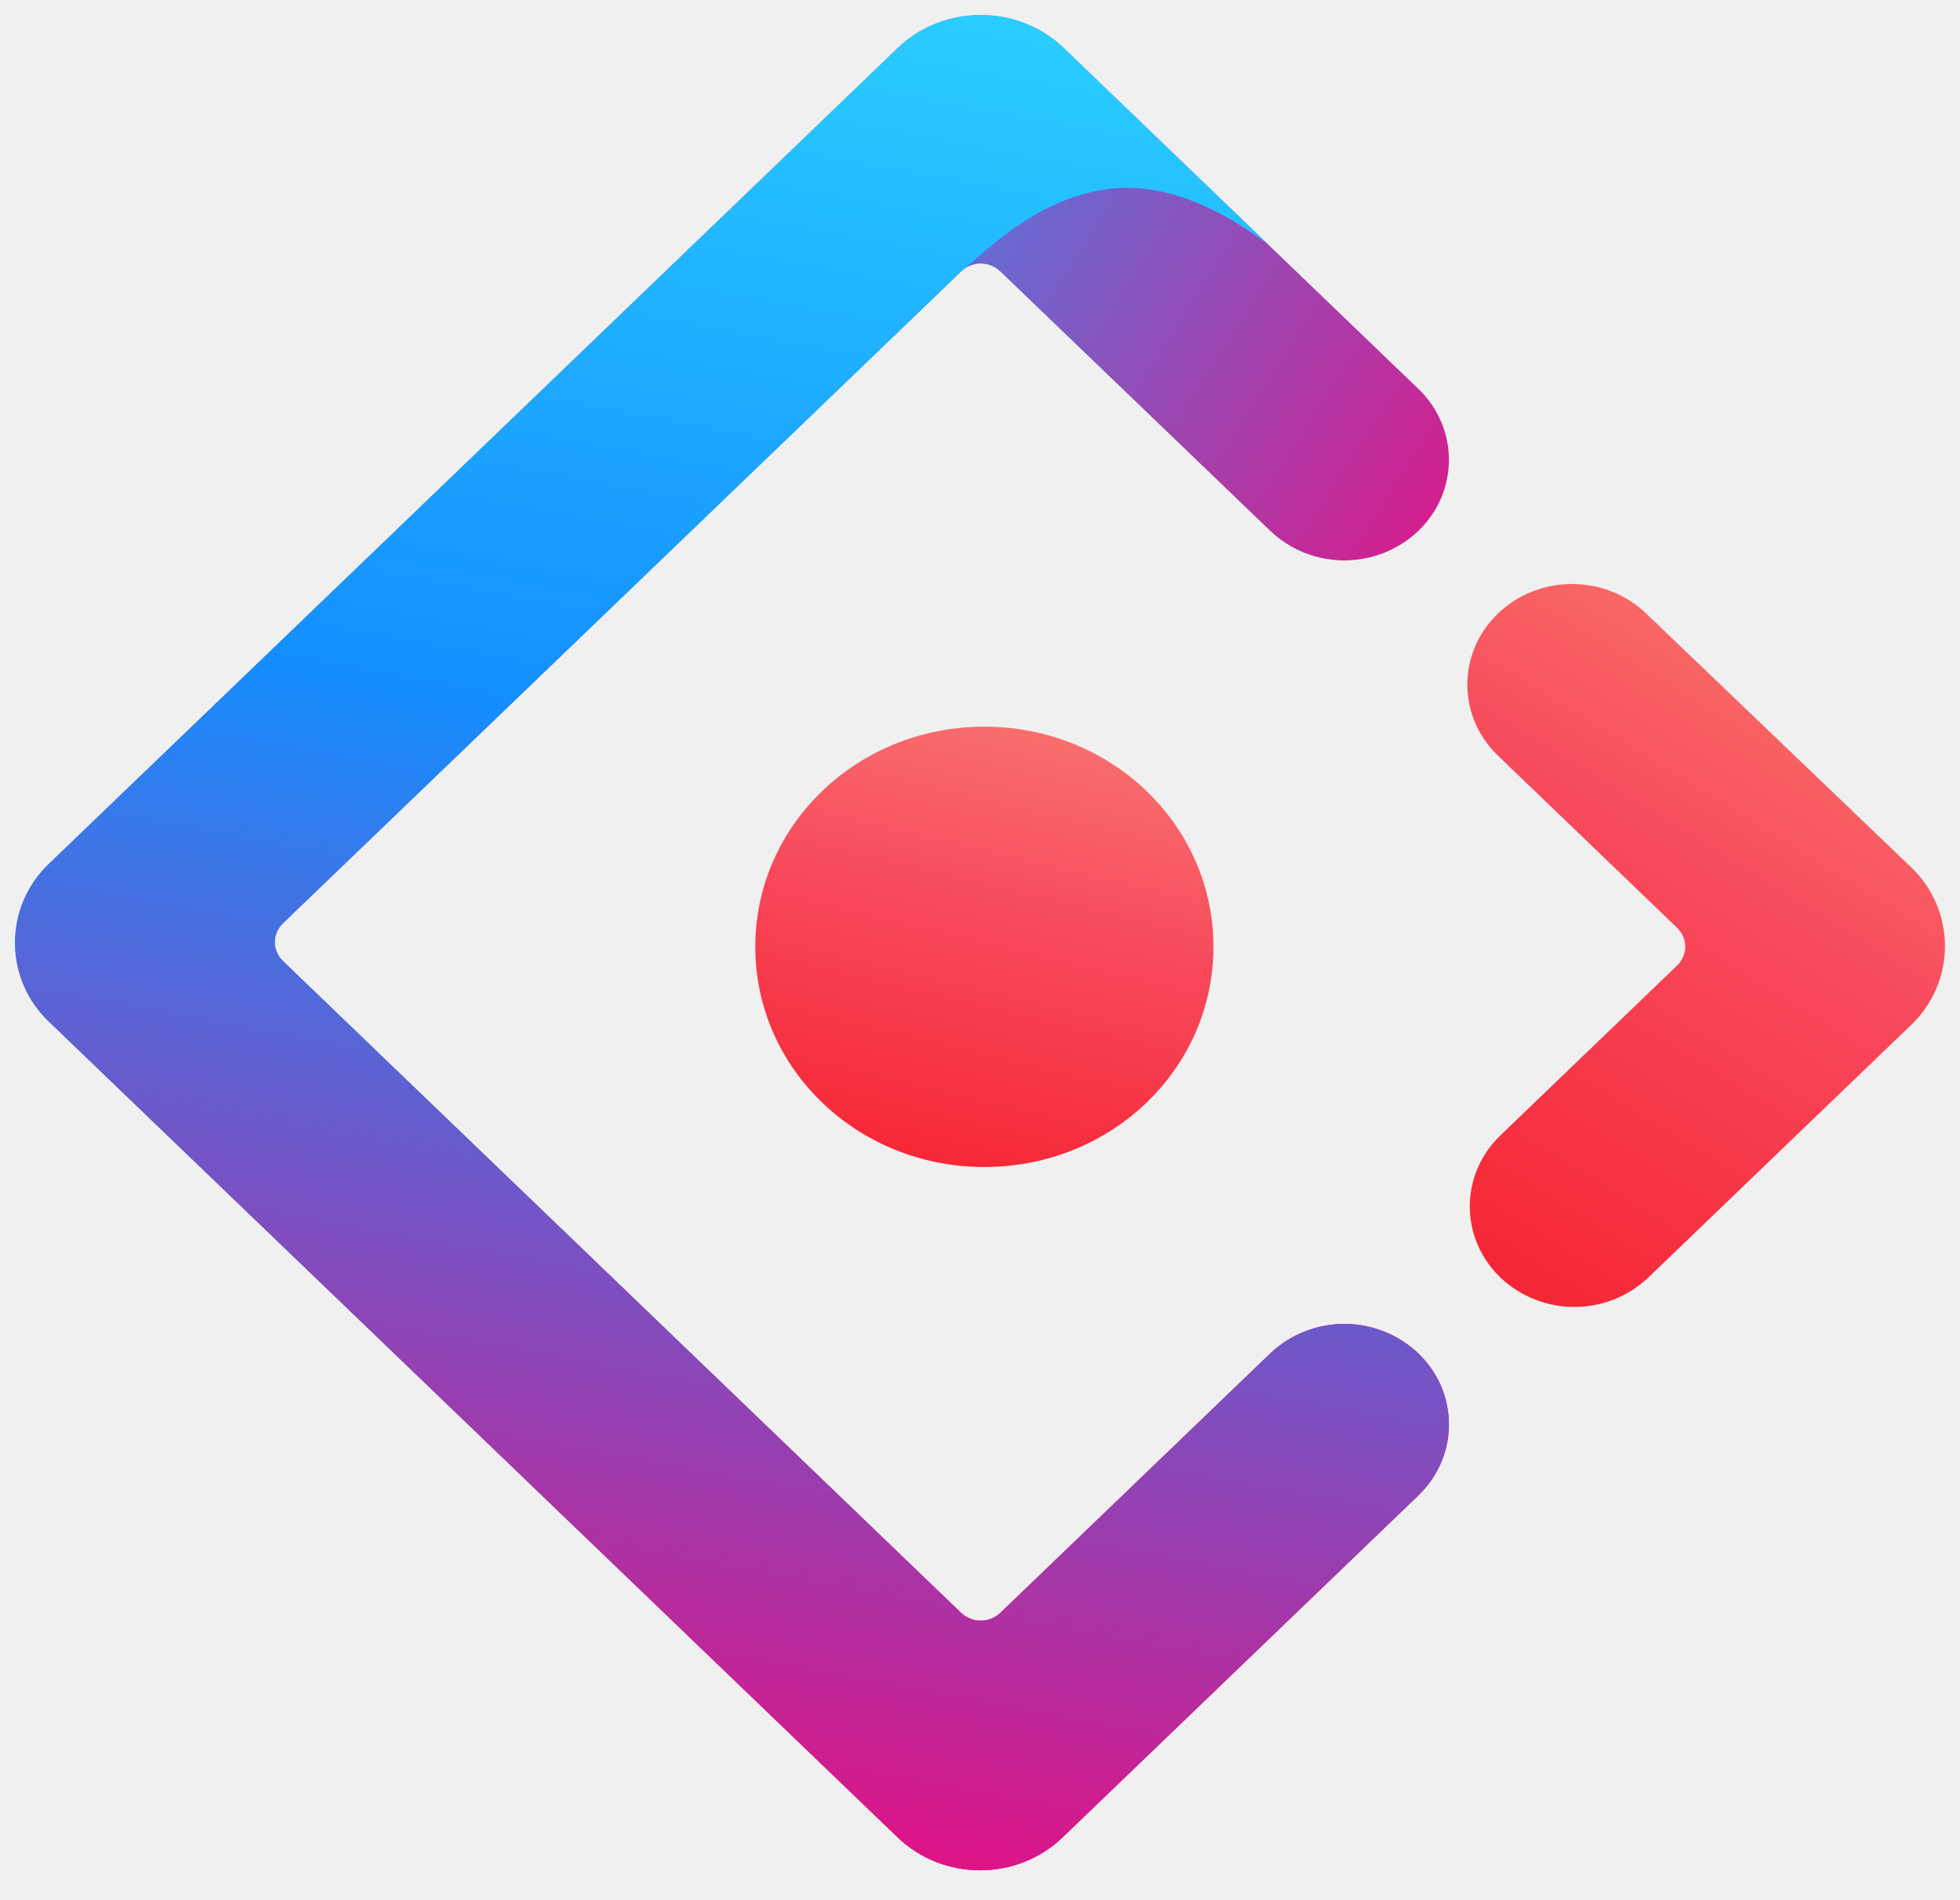
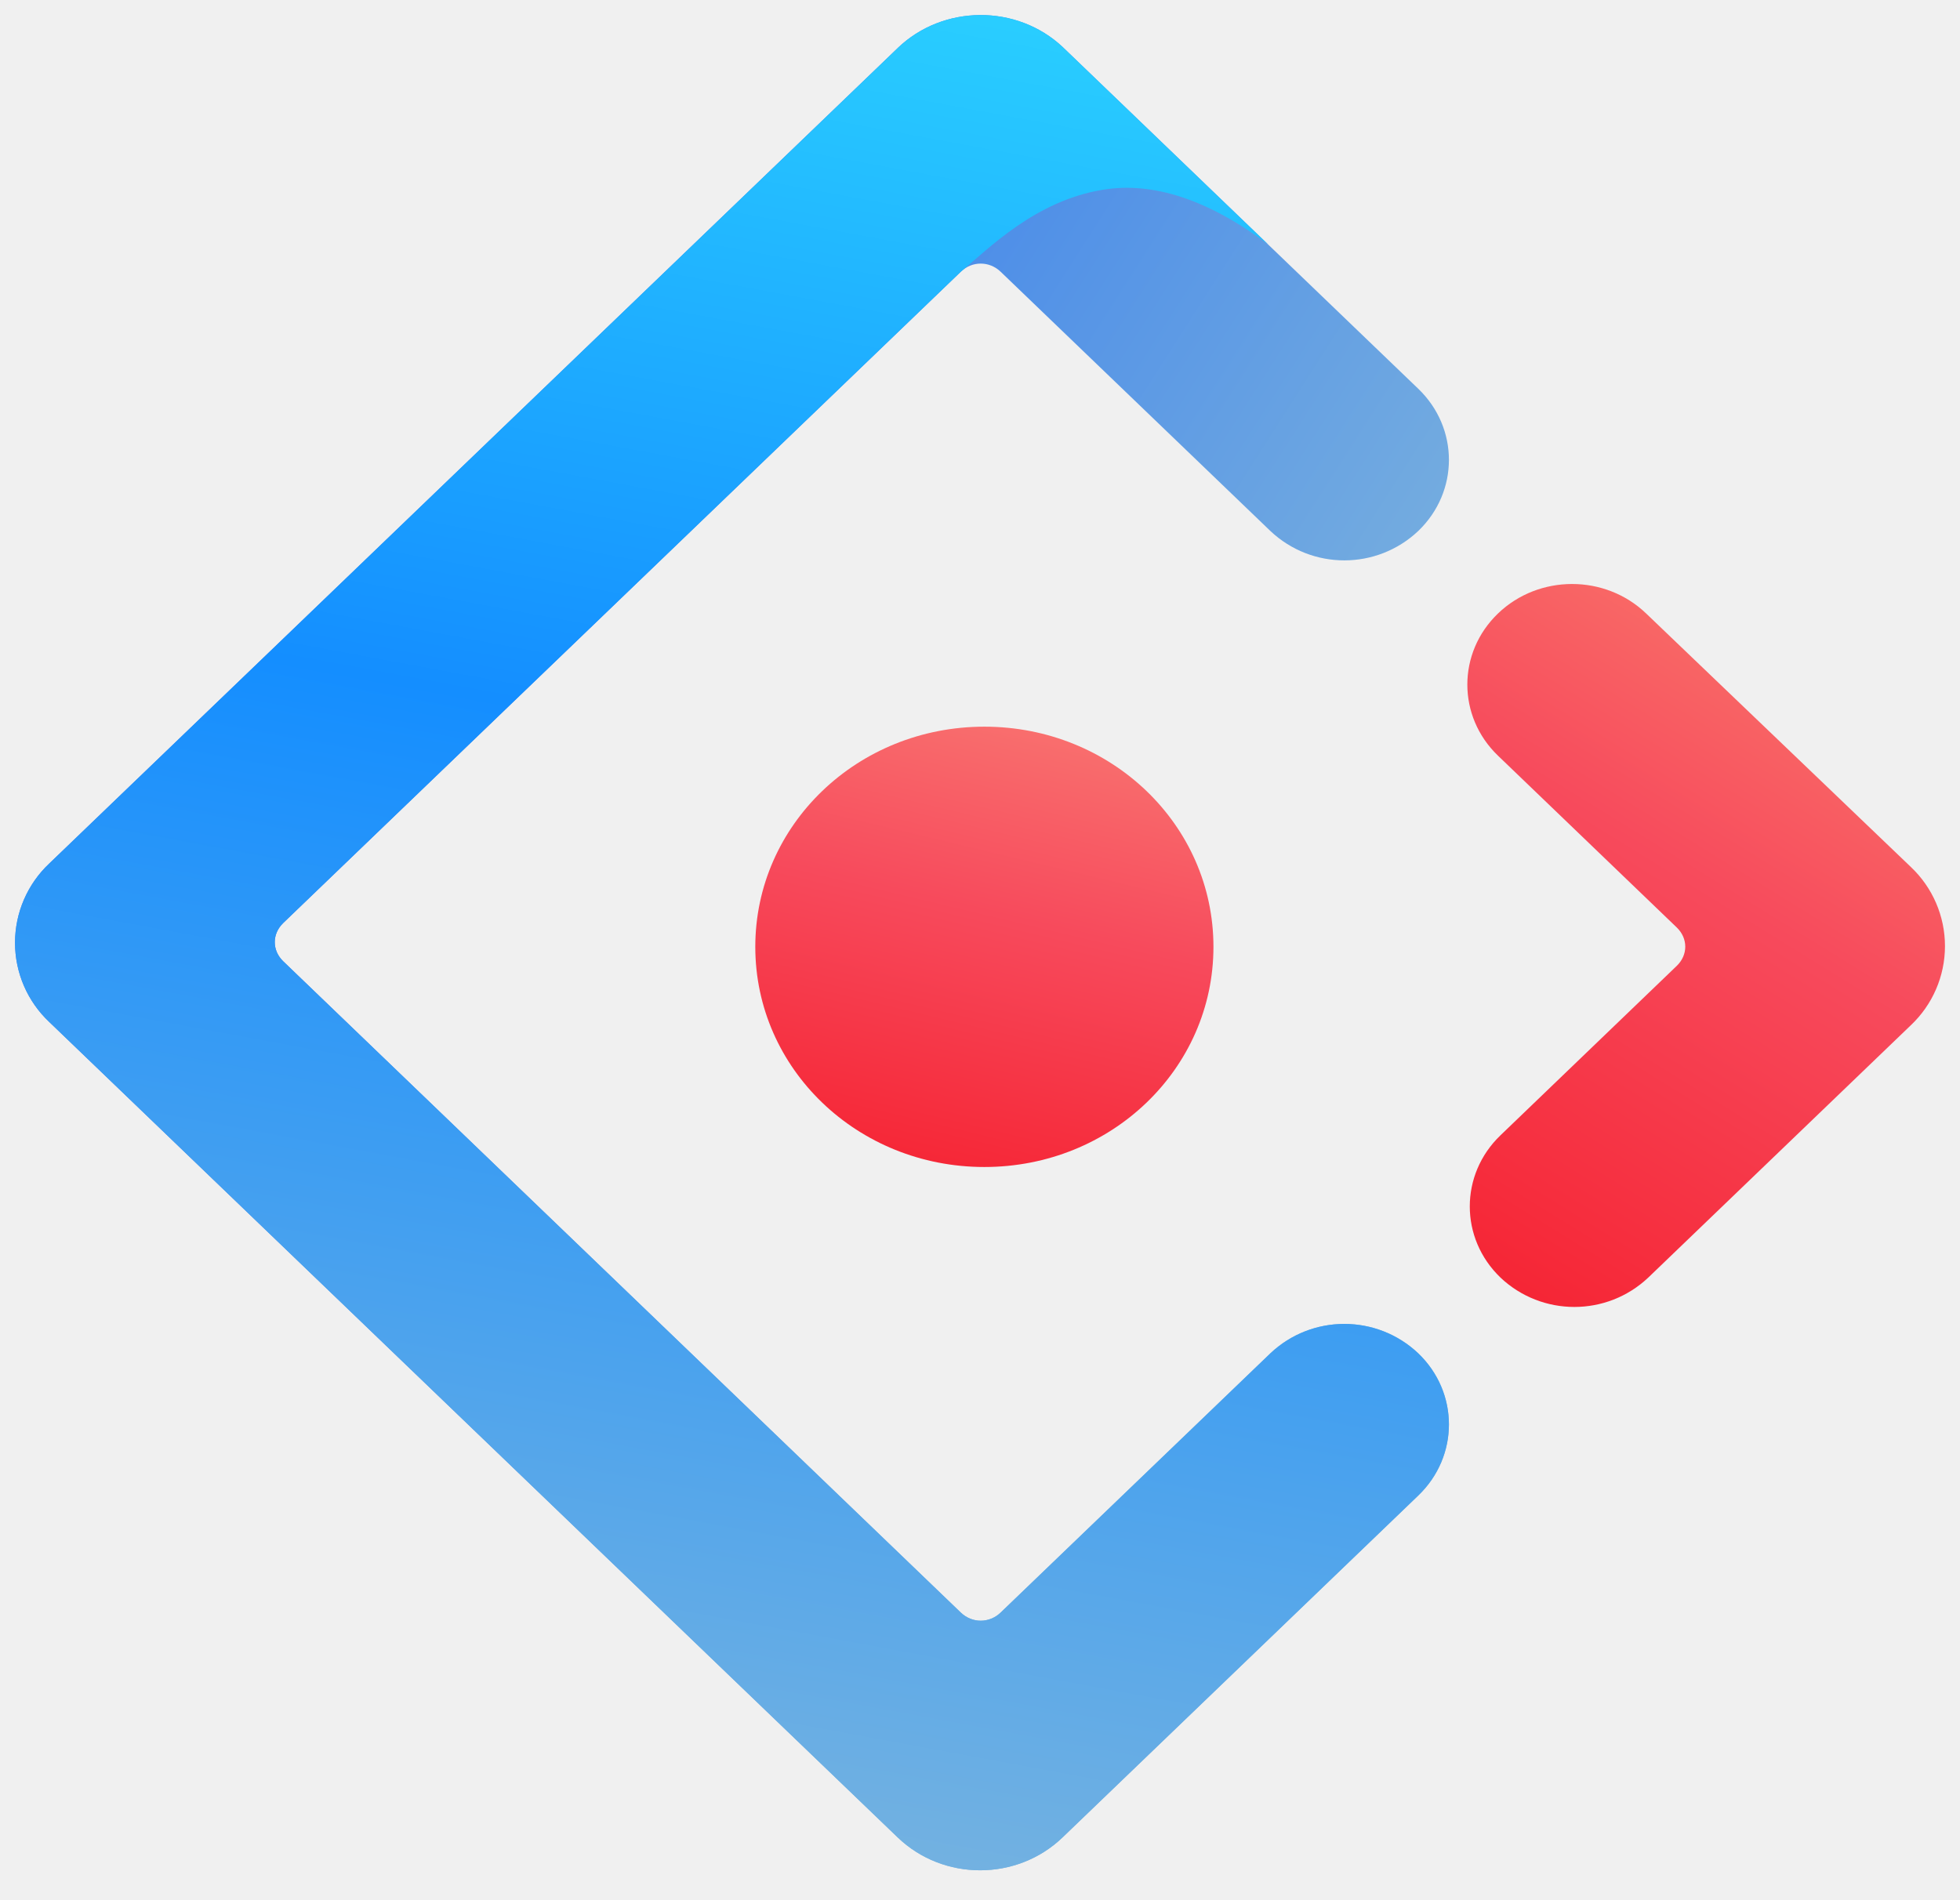
<svg xmlns="http://www.w3.org/2000/svg" xmlns:xlink="http://www.w3.org/1999/xlink" viewBox="0 0 65 63" fill="#fff" fill-rule="evenodd" stroke="#000" stroke-linecap="round" stroke-linejoin="round">
  <use xlink:href="#E" x=".5" y=".5" />
  <defs>
    <linearGradient x1="62.102%" y1="0%" x2="108.197%" y2="37.864%" id="A">
      <stop stop-color="#4285eb" offset="0%" />
-       <stop stop-color="#ff0072" offset="100%" />
+       <stop stop-color="#82b7dc" offset="100%" />
    </linearGradient>
    <linearGradient x1="69.644%" y1="0%" x2="54.043%" y2="108.457%" id="B">
      <stop stop-color="#29cdff" offset="0%" />
      <stop stop-color="#148eff" offset="37.86%" />
-       <stop stop-color="#ff0072" offset="100%" />
+       <stop stop-color="#82b7dc" offset="100%" />
    </linearGradient>
    <linearGradient x1="69.691%" y1="-12.974%" x2="16.723%" y2="117.391%" id="C">
      <stop stop-color="#fa816e" offset="0%" />
      <stop stop-color="#f74a5c" offset="41.473%" />
      <stop stop-color="#f51d2c" offset="100%" />
    </linearGradient>
    <linearGradient x1="68.128%" y1="-35.691%" x2="30.44%" y2="114.943%" id="D">
      <stop stop-color="#fa8e7d" offset="0%" />
      <stop stop-color="#f74a5c" offset="51.264%" />
      <stop stop-color="#f51d2c" offset="100%" />
    </linearGradient>
  </defs>
  <symbol id="E" overflow="visible">
    <g stroke="none" fill-rule="nonzero">
      <path d="M29.27 1.095L1.134 28.143a3.61 3.61 0 0 0 0 5.257L29.27 60.448c1.513 1.454 3.956 1.454 5.468 0l11.797-11.341c1.355-1.302 1.355-3.414 0-4.716a3.57 3.57 0 0 0-4.906 0l-8.943 8.597c-.376.362-.948.362-1.324 0l-22.468-21.6c-.376-.362-.376-.911 0-1.273l22.468-21.6c.376-.362.948-.362 1.324 0l8.943 8.597a3.57 3.57 0 0 0 4.906 0c1.355-1.302 1.355-3.414 0-4.716L34.739 1.058c-1.519-1.423-3.963-1.411-5.47.037z" fill="url(#A)" />
      <path d="M29.27 1.095L1.134 28.143a3.61 3.61 0 0 0 0 5.257L29.27 60.448c1.513 1.454 3.956 1.454 5.468 0l11.797-11.341c1.355-1.302 1.355-3.414 0-4.716a3.57 3.57 0 0 0-4.906 0l-8.943 8.597c-.376.362-.948.362-1.324 0l-22.468-21.6c-.376-.362-.376-.911 0-1.273l22.468-21.6c.937-.778 2.467-2.352 4.713-2.721 1.669-.274 3.494.329 5.475 1.808l-6.81-6.545c-1.519-1.423-3.963-1.411-5.47.037z" fill="url(#B)" />
      <path d="M49.258 41.876a3.57 3.57 0 0 0 4.906 0l8.702-8.365a3.61 3.61 0 0 0 0-5.257l-8.778-8.408c-1.358-1.301-3.555-1.299-4.91.004s-1.355 3.414 0 4.716l5.929 5.699c.376.362.376.911 0 1.273l-5.848 5.622c-1.355 1.302-1.355 3.414 0 4.716z" fill="url(#C)" />
      <path d="M24.548 30.907c0-4.046 3.388-7.303 7.597-7.303s7.597 3.257 7.597 7.303-3.388 7.303-7.597 7.303-7.597-3.257-7.597-7.303z" fill="url(#D)" />
    </g>
  </symbol>
</svg>
